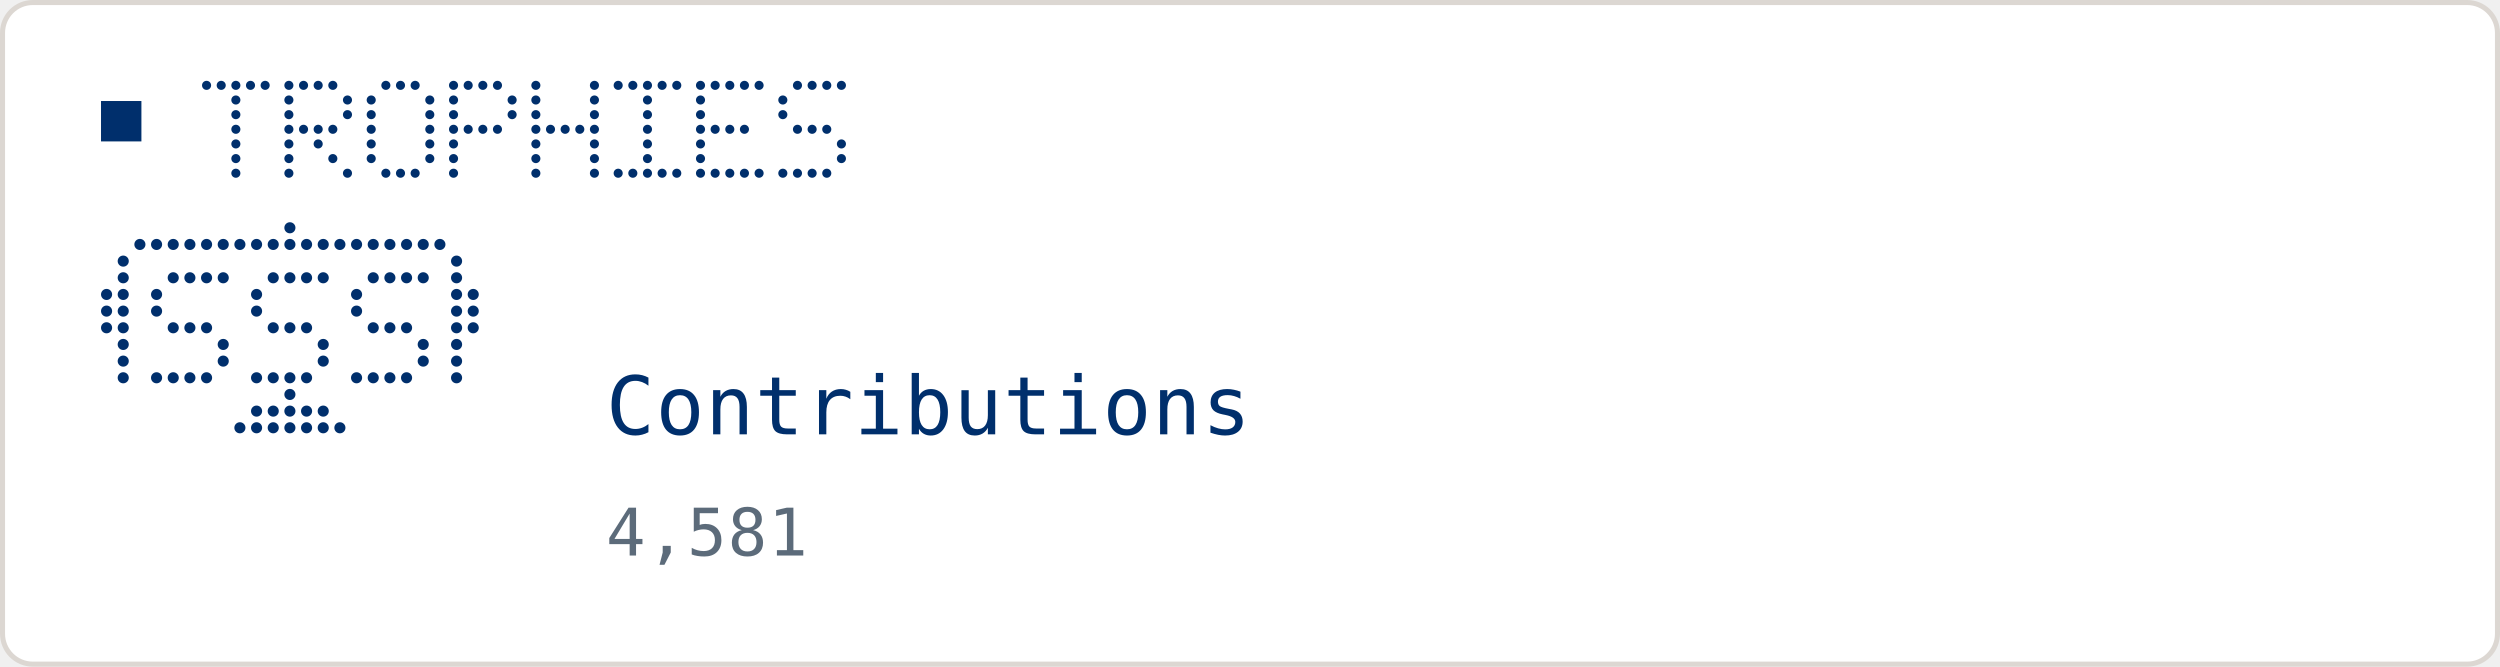
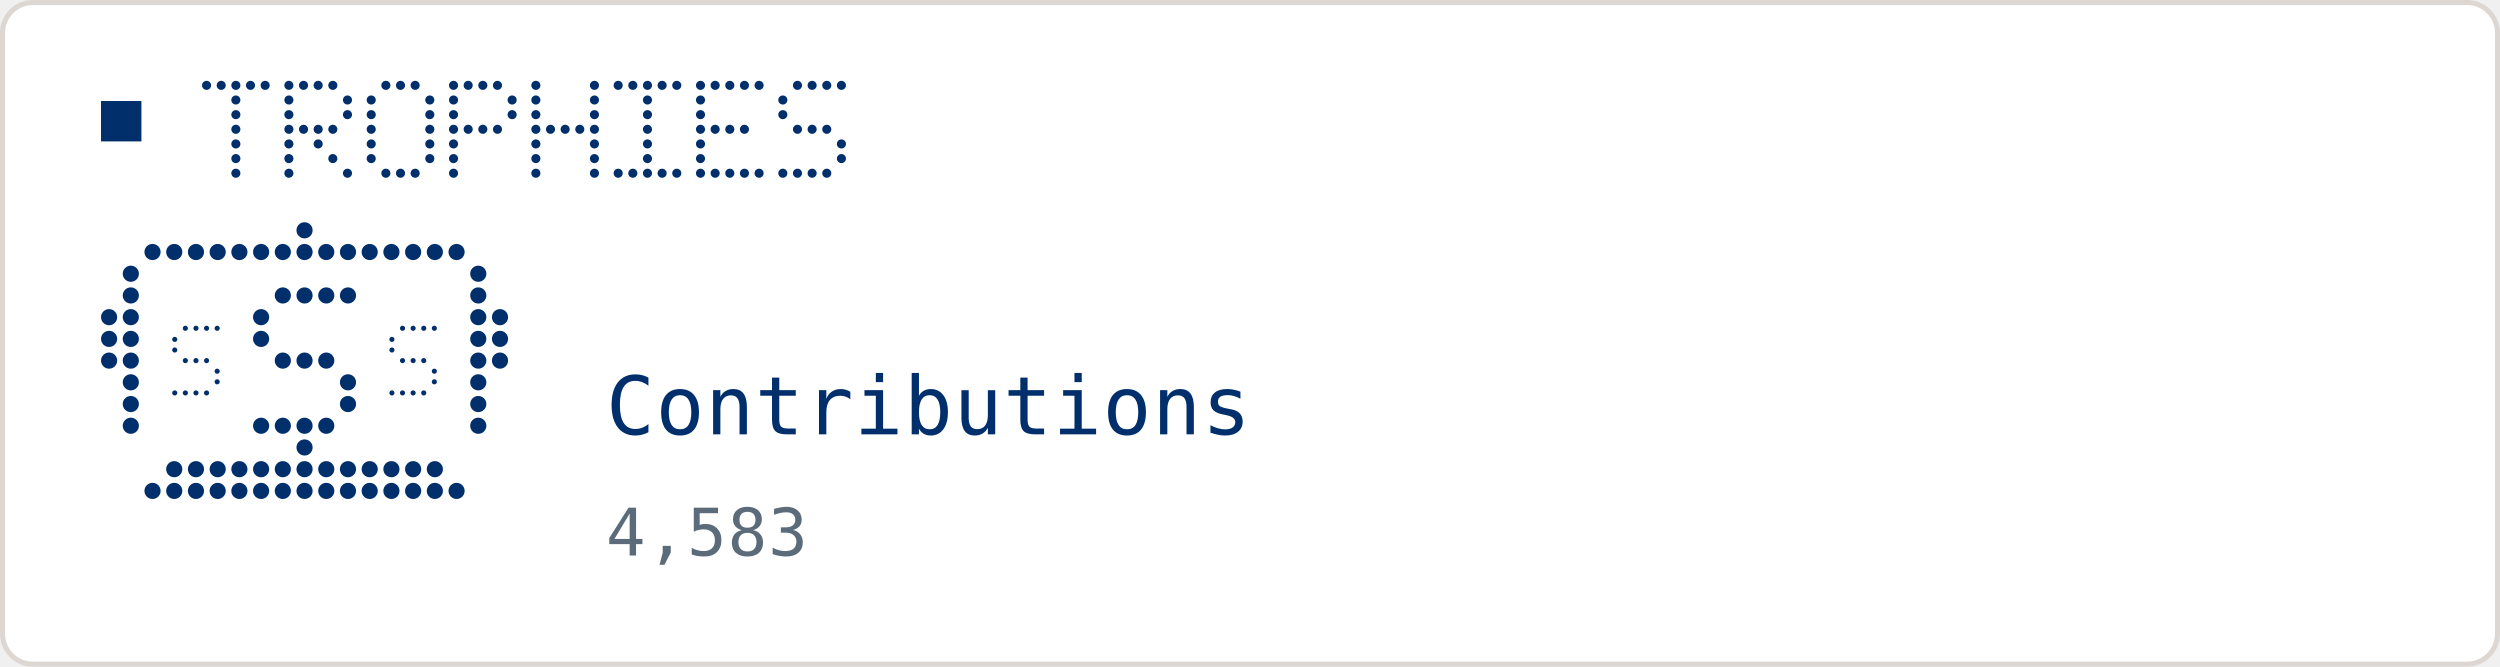
<svg xmlns="http://www.w3.org/2000/svg" width="495" height="132" viewBox="0 0 495 132" role="img">
  <rect x="0.5" y="0.5" width="494" height="131" rx="6" fill="#FFFFFF" stroke="#DCD7D2" stroke-width="1" />
  <rect x="20" y="20" width="8" height="8" fill="#002F6C" />
  <circle cx="40.9" cy="16.9" r="0.90" fill="#002F6C" />
  <circle cx="43.8" cy="16.9" r="0.90" fill="#002F6C" />
  <circle cx="46.7" cy="16.9" r="0.90" fill="#002F6C" />
  <circle cx="49.6" cy="16.9" r="0.90" fill="#002F6C" />
  <circle cx="52.5" cy="16.9" r="0.90" fill="#002F6C" />
  <circle cx="46.7" cy="19.8" r="0.90" fill="#002F6C" />
  <circle cx="46.7" cy="22.7" r="0.90" fill="#002F6C" />
  <circle cx="46.7" cy="25.6" r="0.90" fill="#002F6C" />
  <circle cx="46.7" cy="28.5" r="0.90" fill="#002F6C" />
  <circle cx="46.7" cy="31.4" r="0.90" fill="#002F6C" />
  <circle cx="46.7" cy="34.3" r="0.90" fill="#002F6C" />
  <circle cx="57.2" cy="16.9" r="0.90" fill="#002F6C" />
  <circle cx="60.1" cy="16.9" r="0.90" fill="#002F6C" />
  <circle cx="63.0" cy="16.9" r="0.90" fill="#002F6C" />
  <circle cx="65.9" cy="16.9" r="0.90" fill="#002F6C" />
  <circle cx="57.2" cy="19.8" r="0.90" fill="#002F6C" />
  <circle cx="68.8" cy="19.8" r="0.90" fill="#002F6C" />
  <circle cx="57.2" cy="22.7" r="0.90" fill="#002F6C" />
  <circle cx="68.8" cy="22.7" r="0.90" fill="#002F6C" />
  <circle cx="57.2" cy="25.6" r="0.90" fill="#002F6C" />
  <circle cx="60.1" cy="25.6" r="0.90" fill="#002F6C" />
  <circle cx="63.0" cy="25.6" r="0.90" fill="#002F6C" />
  <circle cx="65.9" cy="25.6" r="0.90" fill="#002F6C" />
  <circle cx="57.2" cy="28.5" r="0.90" fill="#002F6C" />
  <circle cx="63.0" cy="28.5" r="0.90" fill="#002F6C" />
  <circle cx="57.2" cy="31.4" r="0.90" fill="#002F6C" />
  <circle cx="65.9" cy="31.4" r="0.90" fill="#002F6C" />
  <circle cx="57.2" cy="34.3" r="0.90" fill="#002F6C" />
  <circle cx="68.8" cy="34.3" r="0.90" fill="#002F6C" />
  <circle cx="76.4" cy="16.9" r="0.90" fill="#002F6C" />
  <circle cx="79.3" cy="16.9" r="0.90" fill="#002F6C" />
  <circle cx="82.2" cy="16.9" r="0.90" fill="#002F6C" />
  <circle cx="73.5" cy="19.8" r="0.90" fill="#002F6C" />
  <circle cx="85.1" cy="19.8" r="0.90" fill="#002F6C" />
  <circle cx="73.5" cy="22.7" r="0.90" fill="#002F6C" />
  <circle cx="85.1" cy="22.7" r="0.90" fill="#002F6C" />
  <circle cx="73.5" cy="25.6" r="0.90" fill="#002F6C" />
  <circle cx="85.1" cy="25.6" r="0.90" fill="#002F6C" />
  <circle cx="73.5" cy="28.5" r="0.90" fill="#002F6C" />
  <circle cx="85.1" cy="28.5" r="0.90" fill="#002F6C" />
  <circle cx="73.5" cy="31.4" r="0.90" fill="#002F6C" />
  <circle cx="85.1" cy="31.4" r="0.90" fill="#002F6C" />
  <circle cx="76.4" cy="34.3" r="0.90" fill="#002F6C" />
  <circle cx="79.3" cy="34.3" r="0.90" fill="#002F6C" />
  <circle cx="82.2" cy="34.3" r="0.90" fill="#002F6C" />
  <circle cx="89.8" cy="16.9" r="0.90" fill="#002F6C" />
  <circle cx="92.7" cy="16.9" r="0.90" fill="#002F6C" />
  <circle cx="95.6" cy="16.9" r="0.90" fill="#002F6C" />
  <circle cx="98.5" cy="16.9" r="0.90" fill="#002F6C" />
  <circle cx="89.8" cy="19.8" r="0.90" fill="#002F6C" />
  <circle cx="101.4" cy="19.8" r="0.90" fill="#002F6C" />
  <circle cx="89.8" cy="22.7" r="0.90" fill="#002F6C" />
  <circle cx="101.4" cy="22.7" r="0.90" fill="#002F6C" />
  <circle cx="89.8" cy="25.6" r="0.90" fill="#002F6C" />
  <circle cx="92.7" cy="25.6" r="0.90" fill="#002F6C" />
  <circle cx="95.6" cy="25.6" r="0.90" fill="#002F6C" />
  <circle cx="98.5" cy="25.6" r="0.90" fill="#002F6C" />
  <circle cx="89.8" cy="28.5" r="0.90" fill="#002F6C" />
  <circle cx="89.8" cy="31.4" r="0.90" fill="#002F6C" />
  <circle cx="89.8" cy="34.3" r="0.90" fill="#002F6C" />
  <circle cx="106.1" cy="16.9" r="0.90" fill="#002F6C" />
  <circle cx="117.7" cy="16.9" r="0.90" fill="#002F6C" />
  <circle cx="106.1" cy="19.8" r="0.90" fill="#002F6C" />
  <circle cx="117.7" cy="19.8" r="0.90" fill="#002F6C" />
  <circle cx="106.1" cy="22.7" r="0.90" fill="#002F6C" />
  <circle cx="117.7" cy="22.7" r="0.90" fill="#002F6C" />
  <circle cx="106.1" cy="25.6" r="0.90" fill="#002F6C" />
  <circle cx="109.0" cy="25.6" r="0.90" fill="#002F6C" />
  <circle cx="111.9" cy="25.6" r="0.90" fill="#002F6C" />
  <circle cx="114.8" cy="25.6" r="0.90" fill="#002F6C" />
  <circle cx="117.7" cy="25.6" r="0.90" fill="#002F6C" />
  <circle cx="106.1" cy="28.5" r="0.90" fill="#002F6C" />
  <circle cx="117.7" cy="28.5" r="0.90" fill="#002F6C" />
  <circle cx="106.1" cy="31.4" r="0.90" fill="#002F6C" />
  <circle cx="117.7" cy="31.4" r="0.90" fill="#002F6C" />
  <circle cx="106.1" cy="34.3" r="0.90" fill="#002F6C" />
  <circle cx="117.7" cy="34.3" r="0.90" fill="#002F6C" />
  <circle cx="122.4" cy="16.9" r="0.90" fill="#002F6C" />
  <circle cx="125.3" cy="16.9" r="0.90" fill="#002F6C" />
  <circle cx="128.2" cy="16.9" r="0.90" fill="#002F6C" />
  <circle cx="131.1" cy="16.9" r="0.90" fill="#002F6C" />
  <circle cx="134.0" cy="16.9" r="0.90" fill="#002F6C" />
  <circle cx="128.2" cy="19.8" r="0.90" fill="#002F6C" />
  <circle cx="128.2" cy="22.7" r="0.90" fill="#002F6C" />
  <circle cx="128.2" cy="25.6" r="0.90" fill="#002F6C" />
  <circle cx="128.2" cy="28.5" r="0.90" fill="#002F6C" />
  <circle cx="128.2" cy="31.4" r="0.90" fill="#002F6C" />
  <circle cx="122.4" cy="34.3" r="0.90" fill="#002F6C" />
  <circle cx="125.3" cy="34.3" r="0.90" fill="#002F6C" />
  <circle cx="128.2" cy="34.3" r="0.90" fill="#002F6C" />
  <circle cx="131.1" cy="34.3" r="0.90" fill="#002F6C" />
  <circle cx="134.0" cy="34.3" r="0.90" fill="#002F6C" />
  <circle cx="138.7" cy="16.9" r="0.90" fill="#002F6C" />
  <circle cx="141.6" cy="16.9" r="0.90" fill="#002F6C" />
  <circle cx="144.5" cy="16.9" r="0.90" fill="#002F6C" />
  <circle cx="147.4" cy="16.9" r="0.90" fill="#002F6C" />
  <circle cx="150.3" cy="16.9" r="0.90" fill="#002F6C" />
  <circle cx="138.7" cy="19.8" r="0.90" fill="#002F6C" />
  <circle cx="138.7" cy="22.7" r="0.90" fill="#002F6C" />
  <circle cx="138.7" cy="25.6" r="0.90" fill="#002F6C" />
  <circle cx="141.6" cy="25.6" r="0.90" fill="#002F6C" />
  <circle cx="144.5" cy="25.6" r="0.90" fill="#002F6C" />
  <circle cx="147.4" cy="25.6" r="0.90" fill="#002F6C" />
  <circle cx="138.7" cy="28.5" r="0.90" fill="#002F6C" />
  <circle cx="138.7" cy="31.4" r="0.90" fill="#002F6C" />
  <circle cx="138.7" cy="34.3" r="0.90" fill="#002F6C" />
  <circle cx="141.6" cy="34.3" r="0.90" fill="#002F6C" />
  <circle cx="144.5" cy="34.3" r="0.90" fill="#002F6C" />
  <circle cx="147.4" cy="34.3" r="0.90" fill="#002F6C" />
  <circle cx="150.3" cy="34.3" r="0.90" fill="#002F6C" />
  <circle cx="157.9" cy="16.9" r="0.90" fill="#002F6C" />
  <circle cx="160.8" cy="16.9" r="0.90" fill="#002F6C" />
  <circle cx="163.7" cy="16.9" r="0.90" fill="#002F6C" />
  <circle cx="166.6" cy="16.9" r="0.90" fill="#002F6C" />
  <circle cx="155.0" cy="19.8" r="0.90" fill="#002F6C" />
  <circle cx="155.0" cy="22.7" r="0.90" fill="#002F6C" />
  <circle cx="157.9" cy="25.6" r="0.90" fill="#002F6C" />
  <circle cx="160.8" cy="25.6" r="0.90" fill="#002F6C" />
  <circle cx="163.7" cy="25.6" r="0.90" fill="#002F6C" />
  <circle cx="166.6" cy="28.5" r="0.90" fill="#002F6C" />
  <circle cx="166.6" cy="31.4" r="0.90" fill="#002F6C" />
  <circle cx="155.0" cy="34.3" r="0.90" fill="#002F6C" />
  <circle cx="157.9" cy="34.3" r="0.90" fill="#002F6C" />
  <circle cx="160.8" cy="34.3" r="0.90" fill="#002F6C" />
  <circle cx="163.7" cy="34.3" r="0.90" fill="#002F6C" />
-   <circle cx="57.4" cy="45.1" r="1.10" fill="#002F6C" />
-   <circle cx="27.7" cy="48.4" r="1.10" fill="#002F6C" />
-   <circle cx="31.0" cy="48.4" r="1.10" fill="#002F6C" />
-   <circle cx="34.3" cy="48.4" r="1.10" fill="#002F6C" />
-   <circle cx="37.6" cy="48.4" r="1.10" fill="#002F6C" />
-   <circle cx="40.9" cy="48.4" r="1.10" fill="#002F6C" />
-   <circle cx="44.2" cy="48.4" r="1.10" fill="#002F6C" />
-   <circle cx="47.5" cy="48.4" r="1.10" fill="#002F6C" />
-   <circle cx="50.8" cy="48.4" r="1.10" fill="#002F6C" />
-   <circle cx="54.1" cy="48.4" r="1.10" fill="#002F6C" />
-   <circle cx="57.4" cy="48.4" r="1.10" fill="#002F6C" />
-   <circle cx="60.7" cy="48.4" r="1.10" fill="#002F6C" />
-   <circle cx="64.0" cy="48.4" r="1.10" fill="#002F6C" />
-   <circle cx="67.3" cy="48.4" r="1.10" fill="#002F6C" />
-   <circle cx="70.6" cy="48.4" r="1.10" fill="#002F6C" />
-   <circle cx="73.9" cy="48.4" r="1.10" fill="#002F6C" />
-   <circle cx="77.2" cy="48.4" r="1.10" fill="#002F6C" />
-   <circle cx="80.5" cy="48.4" r="1.10" fill="#002F6C" />
-   <circle cx="83.8" cy="48.4" r="1.10" fill="#002F6C" />
-   <circle cx="87.1" cy="48.4" r="1.10" fill="#002F6C" />
-   <circle cx="24.4" cy="51.7" r="1.10" fill="#002F6C" />
-   <circle cx="90.4" cy="51.7" r="1.10" fill="#002F6C" />
-   <circle cx="24.4" cy="55.0" r="1.10" fill="#002F6C" />
-   <circle cx="90.4" cy="55.0" r="1.10" fill="#002F6C" />
-   <circle cx="24.4" cy="58.3" r="1.10" fill="#002F6C" />
-   <circle cx="90.4" cy="58.3" r="1.10" fill="#002F6C" />
-   <circle cx="24.4" cy="61.6" r="1.10" fill="#002F6C" />
-   <circle cx="90.4" cy="61.6" r="1.10" fill="#002F6C" />
-   <circle cx="24.4" cy="64.9" r="1.10" fill="#002F6C" />
-   <circle cx="90.4" cy="64.9" r="1.10" fill="#002F6C" />
-   <circle cx="24.4" cy="68.2" r="1.10" fill="#002F6C" />
-   <circle cx="90.4" cy="68.2" r="1.10" fill="#002F6C" />
-   <circle cx="24.4" cy="71.5" r="1.10" fill="#002F6C" />
-   <circle cx="90.4" cy="71.5" r="1.10" fill="#002F6C" />
-   <circle cx="24.4" cy="74.8" r="1.10" fill="#002F6C" />
-   <circle cx="90.4" cy="74.8" r="1.10" fill="#002F6C" />
-   <circle cx="21.1" cy="58.3" r="1.10" fill="#002F6C" />
-   <circle cx="93.7" cy="58.3" r="1.10" fill="#002F6C" />
-   <circle cx="21.1" cy="61.6" r="1.10" fill="#002F6C" />
-   <circle cx="93.7" cy="61.6" r="1.10" fill="#002F6C" />
-   <circle cx="21.1" cy="64.9" r="1.10" fill="#002F6C" />
-   <circle cx="93.7" cy="64.9" r="1.10" fill="#002F6C" />
-   <circle cx="57.4" cy="78.1" r="1.10" fill="#002F6C" />
-   <circle cx="50.8" cy="81.4" r="1.10" fill="#002F6C" />
-   <circle cx="54.1" cy="81.4" r="1.10" fill="#002F6C" />
-   <circle cx="57.4" cy="81.4" r="1.10" fill="#002F6C" />
-   <circle cx="60.7" cy="81.4" r="1.10" fill="#002F6C" />
-   <circle cx="64.0" cy="81.4" r="1.10" fill="#002F6C" />
-   <circle cx="47.5" cy="84.7" r="1.10" fill="#002F6C" />
-   <circle cx="50.8" cy="84.7" r="1.10" fill="#002F6C" />
-   <circle cx="54.1" cy="84.7" r="1.10" fill="#002F6C" />
-   <circle cx="57.4" cy="84.7" r="1.10" fill="#002F6C" />
-   <circle cx="60.7" cy="84.7" r="1.10" fill="#002F6C" />
-   <circle cx="64.0" cy="84.7" r="1.10" fill="#002F6C" />
-   <circle cx="67.3" cy="84.7" r="1.10" fill="#002F6C" />
-   <circle cx="34.3" cy="55.0" r="1.10" fill="#002F6C" />
-   <circle cx="37.6" cy="55.0" r="1.10" fill="#002F6C" />
-   <circle cx="40.9" cy="55.0" r="1.10" fill="#002F6C" />
-   <circle cx="44.2" cy="55.0" r="1.10" fill="#002F6C" />
-   <circle cx="31.0" cy="58.3" r="1.10" fill="#002F6C" />
-   <circle cx="31.0" cy="61.6" r="1.10" fill="#002F6C" />
-   <circle cx="34.3" cy="64.9" r="1.10" fill="#002F6C" />
-   <circle cx="37.6" cy="64.9" r="1.10" fill="#002F6C" />
-   <circle cx="40.9" cy="64.9" r="1.10" fill="#002F6C" />
-   <circle cx="44.2" cy="68.2" r="1.10" fill="#002F6C" />
-   <circle cx="44.2" cy="71.5" r="1.10" fill="#002F6C" />
-   <circle cx="31.0" cy="74.8" r="1.10" fill="#002F6C" />
-   <circle cx="34.3" cy="74.8" r="1.10" fill="#002F6C" />
-   <circle cx="37.6" cy="74.8" r="1.10" fill="#002F6C" />
-   <circle cx="40.9" cy="74.8" r="1.10" fill="#002F6C" />
-   <circle cx="54.1" cy="55.0" r="1.10" fill="#002F6C" />
-   <circle cx="57.4" cy="55.0" r="1.10" fill="#002F6C" />
-   <circle cx="60.7" cy="55.0" r="1.10" fill="#002F6C" />
-   <circle cx="64.0" cy="55.0" r="1.10" fill="#002F6C" />
-   <circle cx="50.8" cy="58.3" r="1.10" fill="#002F6C" />
-   <circle cx="50.8" cy="61.6" r="1.10" fill="#002F6C" />
-   <circle cx="54.1" cy="64.9" r="1.10" fill="#002F6C" />
-   <circle cx="57.4" cy="64.9" r="1.10" fill="#002F6C" />
-   <circle cx="60.7" cy="64.9" r="1.10" fill="#002F6C" />
-   <circle cx="64.0" cy="68.2" r="1.10" fill="#002F6C" />
-   <circle cx="64.0" cy="71.5" r="1.10" fill="#002F6C" />
-   <circle cx="50.8" cy="74.8" r="1.10" fill="#002F6C" />
-   <circle cx="54.1" cy="74.8" r="1.10" fill="#002F6C" />
-   <circle cx="57.4" cy="74.8" r="1.10" fill="#002F6C" />
-   <circle cx="60.7" cy="74.8" r="1.10" fill="#002F6C" />
-   <circle cx="73.9" cy="55.0" r="1.10" fill="#002F6C" />
-   <circle cx="77.2" cy="55.0" r="1.10" fill="#002F6C" />
-   <circle cx="80.5" cy="55.0" r="1.10" fill="#002F6C" />
-   <circle cx="83.8" cy="55.0" r="1.10" fill="#002F6C" />
-   <circle cx="70.6" cy="58.3" r="1.10" fill="#002F6C" />
-   <circle cx="70.6" cy="61.6" r="1.10" fill="#002F6C" />
-   <circle cx="73.9" cy="64.9" r="1.10" fill="#002F6C" />
-   <circle cx="77.2" cy="64.9" r="1.10" fill="#002F6C" />
-   <circle cx="80.5" cy="64.9" r="1.10" fill="#002F6C" />
-   <circle cx="83.8" cy="68.2" r="1.10" fill="#002F6C" />
-   <circle cx="83.8" cy="71.5" r="1.10" fill="#002F6C" />
-   <circle cx="70.6" cy="74.8" r="1.10" fill="#002F6C" />
-   <circle cx="73.9" cy="74.8" r="1.10" fill="#002F6C" />
-   <circle cx="77.2" cy="74.8" r="1.10" fill="#002F6C" />
-   <circle cx="80.5" cy="74.8" r="1.10" fill="#002F6C" />
+   <circle cx="60.3" cy="45.6" r="1.60" fill="#002F6C" />
+   <circle cx="30.2" cy="49.9" r="1.60" fill="#002F6C" />
+   <circle cx="34.5" cy="49.9" r="1.60" fill="#002F6C" />
+   <circle cx="38.8" cy="49.9" r="1.60" fill="#002F6C" />
+   <circle cx="43.1" cy="49.9" r="1.60" fill="#002F6C" />
+   <circle cx="47.4" cy="49.9" r="1.60" fill="#002F6C" />
+   <circle cx="51.7" cy="49.9" r="1.60" fill="#002F6C" />
+   <circle cx="56.0" cy="49.9" r="1.60" fill="#002F6C" />
+   <circle cx="60.3" cy="49.9" r="1.60" fill="#002F6C" />
+   <circle cx="64.6" cy="49.9" r="1.60" fill="#002F6C" />
+   <circle cx="68.9" cy="49.9" r="1.60" fill="#002F6C" />
+   <circle cx="73.2" cy="49.9" r="1.60" fill="#002F6C" />
+   <circle cx="77.5" cy="49.9" r="1.60" fill="#002F6C" />
+   <circle cx="81.8" cy="49.9" r="1.60" fill="#002F6C" />
+   <circle cx="86.1" cy="49.9" r="1.60" fill="#002F6C" />
+   <circle cx="90.4" cy="49.9" r="1.60" fill="#002F6C" />
+   <circle cx="25.9" cy="54.2" r="1.60" fill="#002F6C" />
+   <circle cx="94.7" cy="54.2" r="1.60" fill="#002F6C" />
+   <circle cx="25.9" cy="58.5" r="1.60" fill="#002F6C" />
+   <circle cx="94.7" cy="58.5" r="1.60" fill="#002F6C" />
+   <circle cx="25.9" cy="62.8" r="1.60" fill="#002F6C" />
+   <circle cx="94.7" cy="62.8" r="1.60" fill="#002F6C" />
+   <circle cx="25.9" cy="67.1" r="1.60" fill="#002F6C" />
+   <circle cx="94.7" cy="67.1" r="1.60" fill="#002F6C" />
+   <circle cx="25.9" cy="71.4" r="1.60" fill="#002F6C" />
+   <circle cx="94.7" cy="71.4" r="1.60" fill="#002F6C" />
+   <circle cx="25.9" cy="75.7" r="1.60" fill="#002F6C" />
+   <circle cx="94.7" cy="75.7" r="1.60" fill="#002F6C" />
+   <circle cx="25.9" cy="80.0" r="1.60" fill="#002F6C" />
+   <circle cx="94.7" cy="80.0" r="1.60" fill="#002F6C" />
+   <circle cx="25.9" cy="84.3" r="1.60" fill="#002F6C" />
+   <circle cx="94.7" cy="84.3" r="1.60" fill="#002F6C" />
+   <circle cx="21.6" cy="62.8" r="1.60" fill="#002F6C" />
+   <circle cx="99.0" cy="62.8" r="1.60" fill="#002F6C" />
+   <circle cx="21.6" cy="67.1" r="1.60" fill="#002F6C" />
+   <circle cx="99.0" cy="67.1" r="1.60" fill="#002F6C" />
+   <circle cx="21.6" cy="71.4" r="1.60" fill="#002F6C" />
+   <circle cx="99.0" cy="71.4" r="1.60" fill="#002F6C" />
+   <circle cx="60.3" cy="88.6" r="1.60" fill="#002F6C" />
+   <circle cx="34.5" cy="92.9" r="1.60" fill="#002F6C" />
+   <circle cx="38.8" cy="92.9" r="1.60" fill="#002F6C" />
+   <circle cx="43.1" cy="92.9" r="1.60" fill="#002F6C" />
+   <circle cx="47.4" cy="92.9" r="1.60" fill="#002F6C" />
+   <circle cx="51.7" cy="92.9" r="1.60" fill="#002F6C" />
+   <circle cx="56.0" cy="92.9" r="1.60" fill="#002F6C" />
+   <circle cx="60.3" cy="92.9" r="1.60" fill="#002F6C" />
+   <circle cx="64.6" cy="92.9" r="1.60" fill="#002F6C" />
+   <circle cx="68.9" cy="92.9" r="1.60" fill="#002F6C" />
+   <circle cx="73.2" cy="92.9" r="1.60" fill="#002F6C" />
+   <circle cx="77.5" cy="92.9" r="1.60" fill="#002F6C" />
+   <circle cx="81.8" cy="92.9" r="1.60" fill="#002F6C" />
+   <circle cx="86.1" cy="92.9" r="1.60" fill="#002F6C" />
+   <circle cx="30.2" cy="97.2" r="1.60" fill="#002F6C" />
+   <circle cx="34.5" cy="97.2" r="1.60" fill="#002F6C" />
+   <circle cx="38.8" cy="97.2" r="1.60" fill="#002F6C" />
+   <circle cx="43.1" cy="97.2" r="1.60" fill="#002F6C" />
+   <circle cx="47.4" cy="97.2" r="1.60" fill="#002F6C" />
+   <circle cx="51.7" cy="97.2" r="1.60" fill="#002F6C" />
+   <circle cx="56.0" cy="97.2" r="1.60" fill="#002F6C" />
+   <circle cx="60.3" cy="97.2" r="1.60" fill="#002F6C" />
+   <circle cx="64.6" cy="97.2" r="1.60" fill="#002F6C" />
+   <circle cx="68.9" cy="97.2" r="1.60" fill="#002F6C" />
+   <circle cx="73.2" cy="97.2" r="1.60" fill="#002F6C" />
+   <circle cx="77.5" cy="97.2" r="1.60" fill="#002F6C" />
+   <circle cx="81.8" cy="97.2" r="1.60" fill="#002F6C" />
+   <circle cx="86.1" cy="97.2" r="1.60" fill="#002F6C" />
+   <circle cx="90.4" cy="97.2" r="1.60" fill="#002F6C" />
+   <circle cx="56.0" cy="58.5" r="1.60" fill="#002F6C" />
+   <circle cx="60.3" cy="58.5" r="1.60" fill="#002F6C" />
+   <circle cx="64.6" cy="58.5" r="1.60" fill="#002F6C" />
+   <circle cx="68.9" cy="58.5" r="1.60" fill="#002F6C" />
+   <circle cx="51.7" cy="62.8" r="1.60" fill="#002F6C" />
+   <circle cx="51.7" cy="67.1" r="1.60" fill="#002F6C" />
+   <circle cx="56.0" cy="71.4" r="1.60" fill="#002F6C" />
+   <circle cx="60.3" cy="71.4" r="1.60" fill="#002F6C" />
+   <circle cx="64.6" cy="71.4" r="1.60" fill="#002F6C" />
+   <circle cx="68.9" cy="75.7" r="1.60" fill="#002F6C" />
+   <circle cx="68.9" cy="80.0" r="1.60" fill="#002F6C" />
+   <circle cx="51.7" cy="84.3" r="1.60" fill="#002F6C" />
+   <circle cx="56.0" cy="84.3" r="1.60" fill="#002F6C" />
+   <circle cx="60.3" cy="84.3" r="1.60" fill="#002F6C" />
+   <circle cx="64.6" cy="84.3" r="1.60" fill="#002F6C" />
+   <circle cx="36.7" cy="65.0" r="0.51" fill="#002F6C" />
+   <circle cx="38.8" cy="65.0" r="0.51" fill="#002F6C" />
+   <circle cx="40.9" cy="65.0" r="0.51" fill="#002F6C" />
+   <circle cx="43.0" cy="65.0" r="0.51" fill="#002F6C" />
+   <circle cx="34.6" cy="67.2" r="0.51" fill="#002F6C" />
+   <circle cx="34.6" cy="69.3" r="0.51" fill="#002F6C" />
+   <circle cx="36.7" cy="71.4" r="0.51" fill="#002F6C" />
+   <circle cx="38.8" cy="71.4" r="0.51" fill="#002F6C" />
+   <circle cx="40.9" cy="71.4" r="0.51" fill="#002F6C" />
+   <circle cx="43.0" cy="73.5" r="0.51" fill="#002F6C" />
+   <circle cx="43.0" cy="75.6" r="0.51" fill="#002F6C" />
+   <circle cx="34.6" cy="77.8" r="0.51" fill="#002F6C" />
+   <circle cx="36.7" cy="77.8" r="0.51" fill="#002F6C" />
+   <circle cx="38.8" cy="77.8" r="0.51" fill="#002F6C" />
+   <circle cx="40.9" cy="77.8" r="0.51" fill="#002F6C" />
+   <circle cx="79.7" cy="65.0" r="0.51" fill="#002F6C" />
+   <circle cx="81.8" cy="65.0" r="0.51" fill="#002F6C" />
+   <circle cx="83.9" cy="65.0" r="0.51" fill="#002F6C" />
+   <circle cx="86.0" cy="65.0" r="0.51" fill="#002F6C" />
+   <circle cx="77.6" cy="67.2" r="0.51" fill="#002F6C" />
+   <circle cx="77.6" cy="69.3" r="0.51" fill="#002F6C" />
+   <circle cx="79.7" cy="71.4" r="0.51" fill="#002F6C" />
+   <circle cx="81.8" cy="71.4" r="0.51" fill="#002F6C" />
+   <circle cx="83.9" cy="71.4" r="0.51" fill="#002F6C" />
+   <circle cx="86.0" cy="73.5" r="0.51" fill="#002F6C" />
+   <circle cx="86.0" cy="75.6" r="0.51" fill="#002F6C" />
+   <circle cx="77.6" cy="77.8" r="0.51" fill="#002F6C" />
+   <circle cx="79.7" cy="77.8" r="0.51" fill="#002F6C" />
+   <circle cx="81.8" cy="77.8" r="0.51" fill="#002F6C" />
+   <circle cx="83.9" cy="77.8" r="0.51" fill="#002F6C" />
  <text x="120" y="86" fill="#002F6C" font-family="ui-monospace, Geist Mono, monospace" font-size="16" letter-spacing="0.2" dominant-baseline="auto">Contributions</text>
-   <text x="120" y="110" fill="#5C6B7A" font-family="ui-monospace, Geist Mono, monospace" font-size="13" letter-spacing="0.2" dominant-baseline="auto">4,581</text>
+   <text x="120" y="110" fill="#5C6B7A" font-family="ui-monospace, Geist Mono, monospace" font-size="13" letter-spacing="0.2" dominant-baseline="auto">4,583</text>
</svg>
